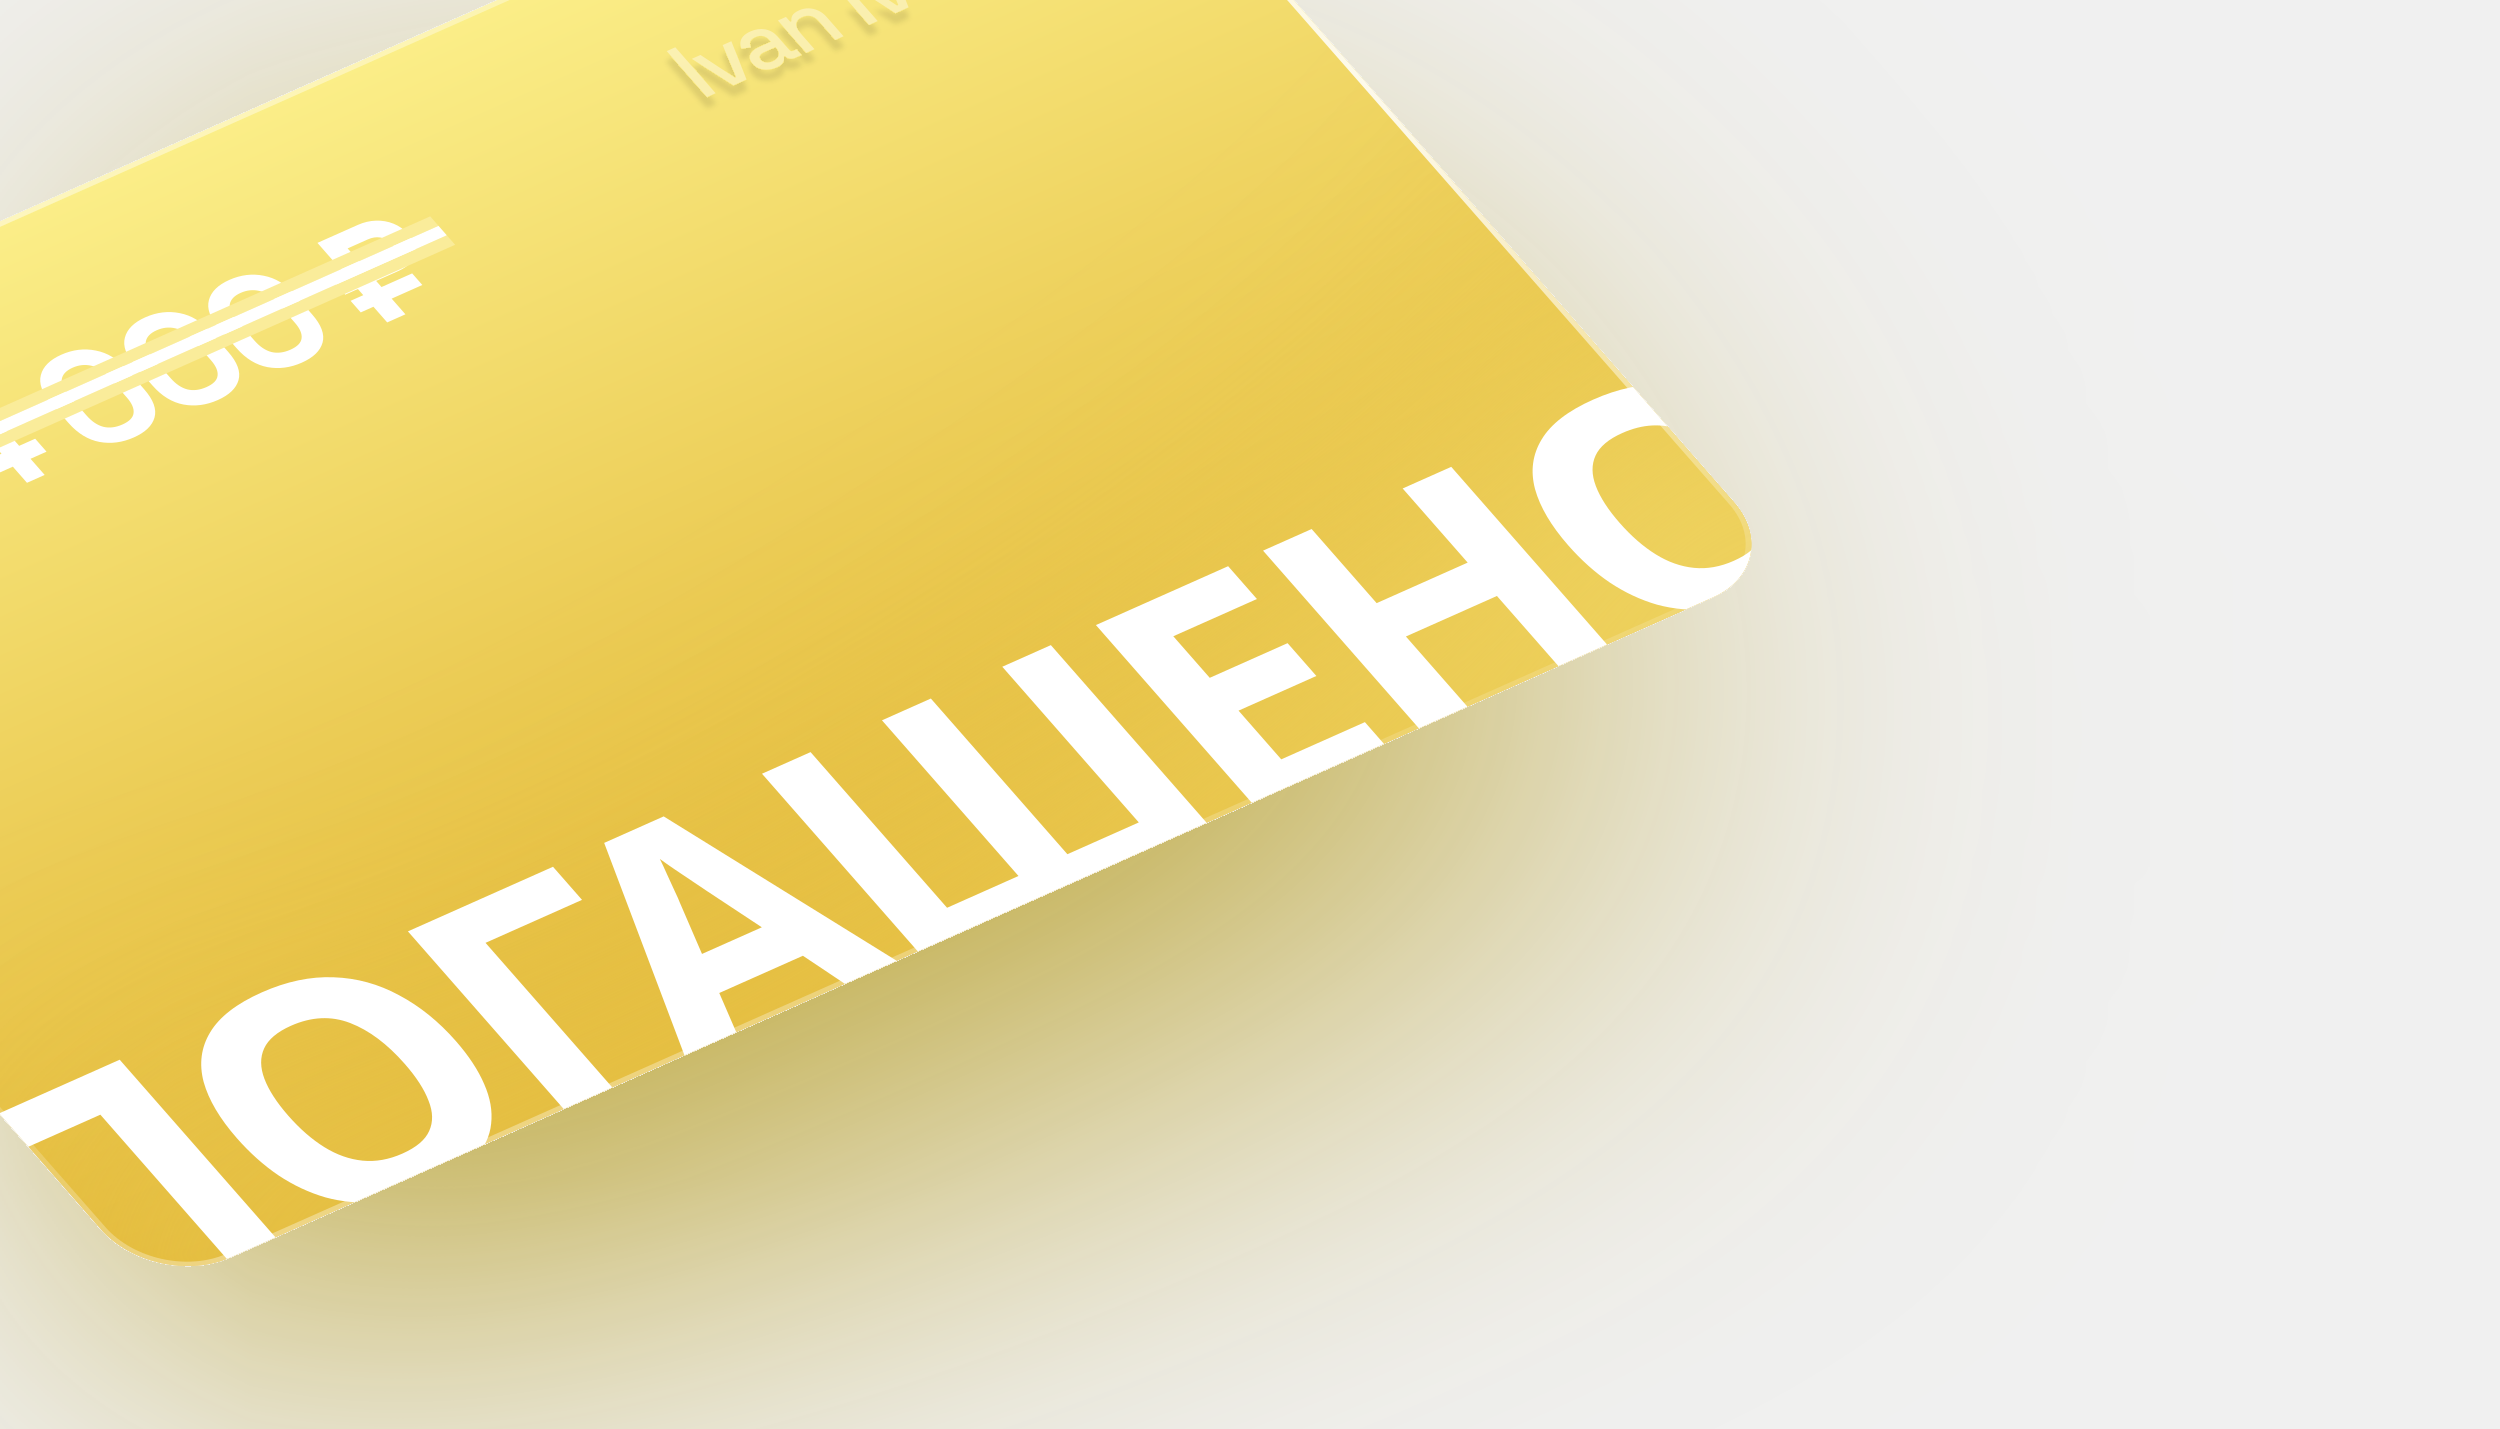
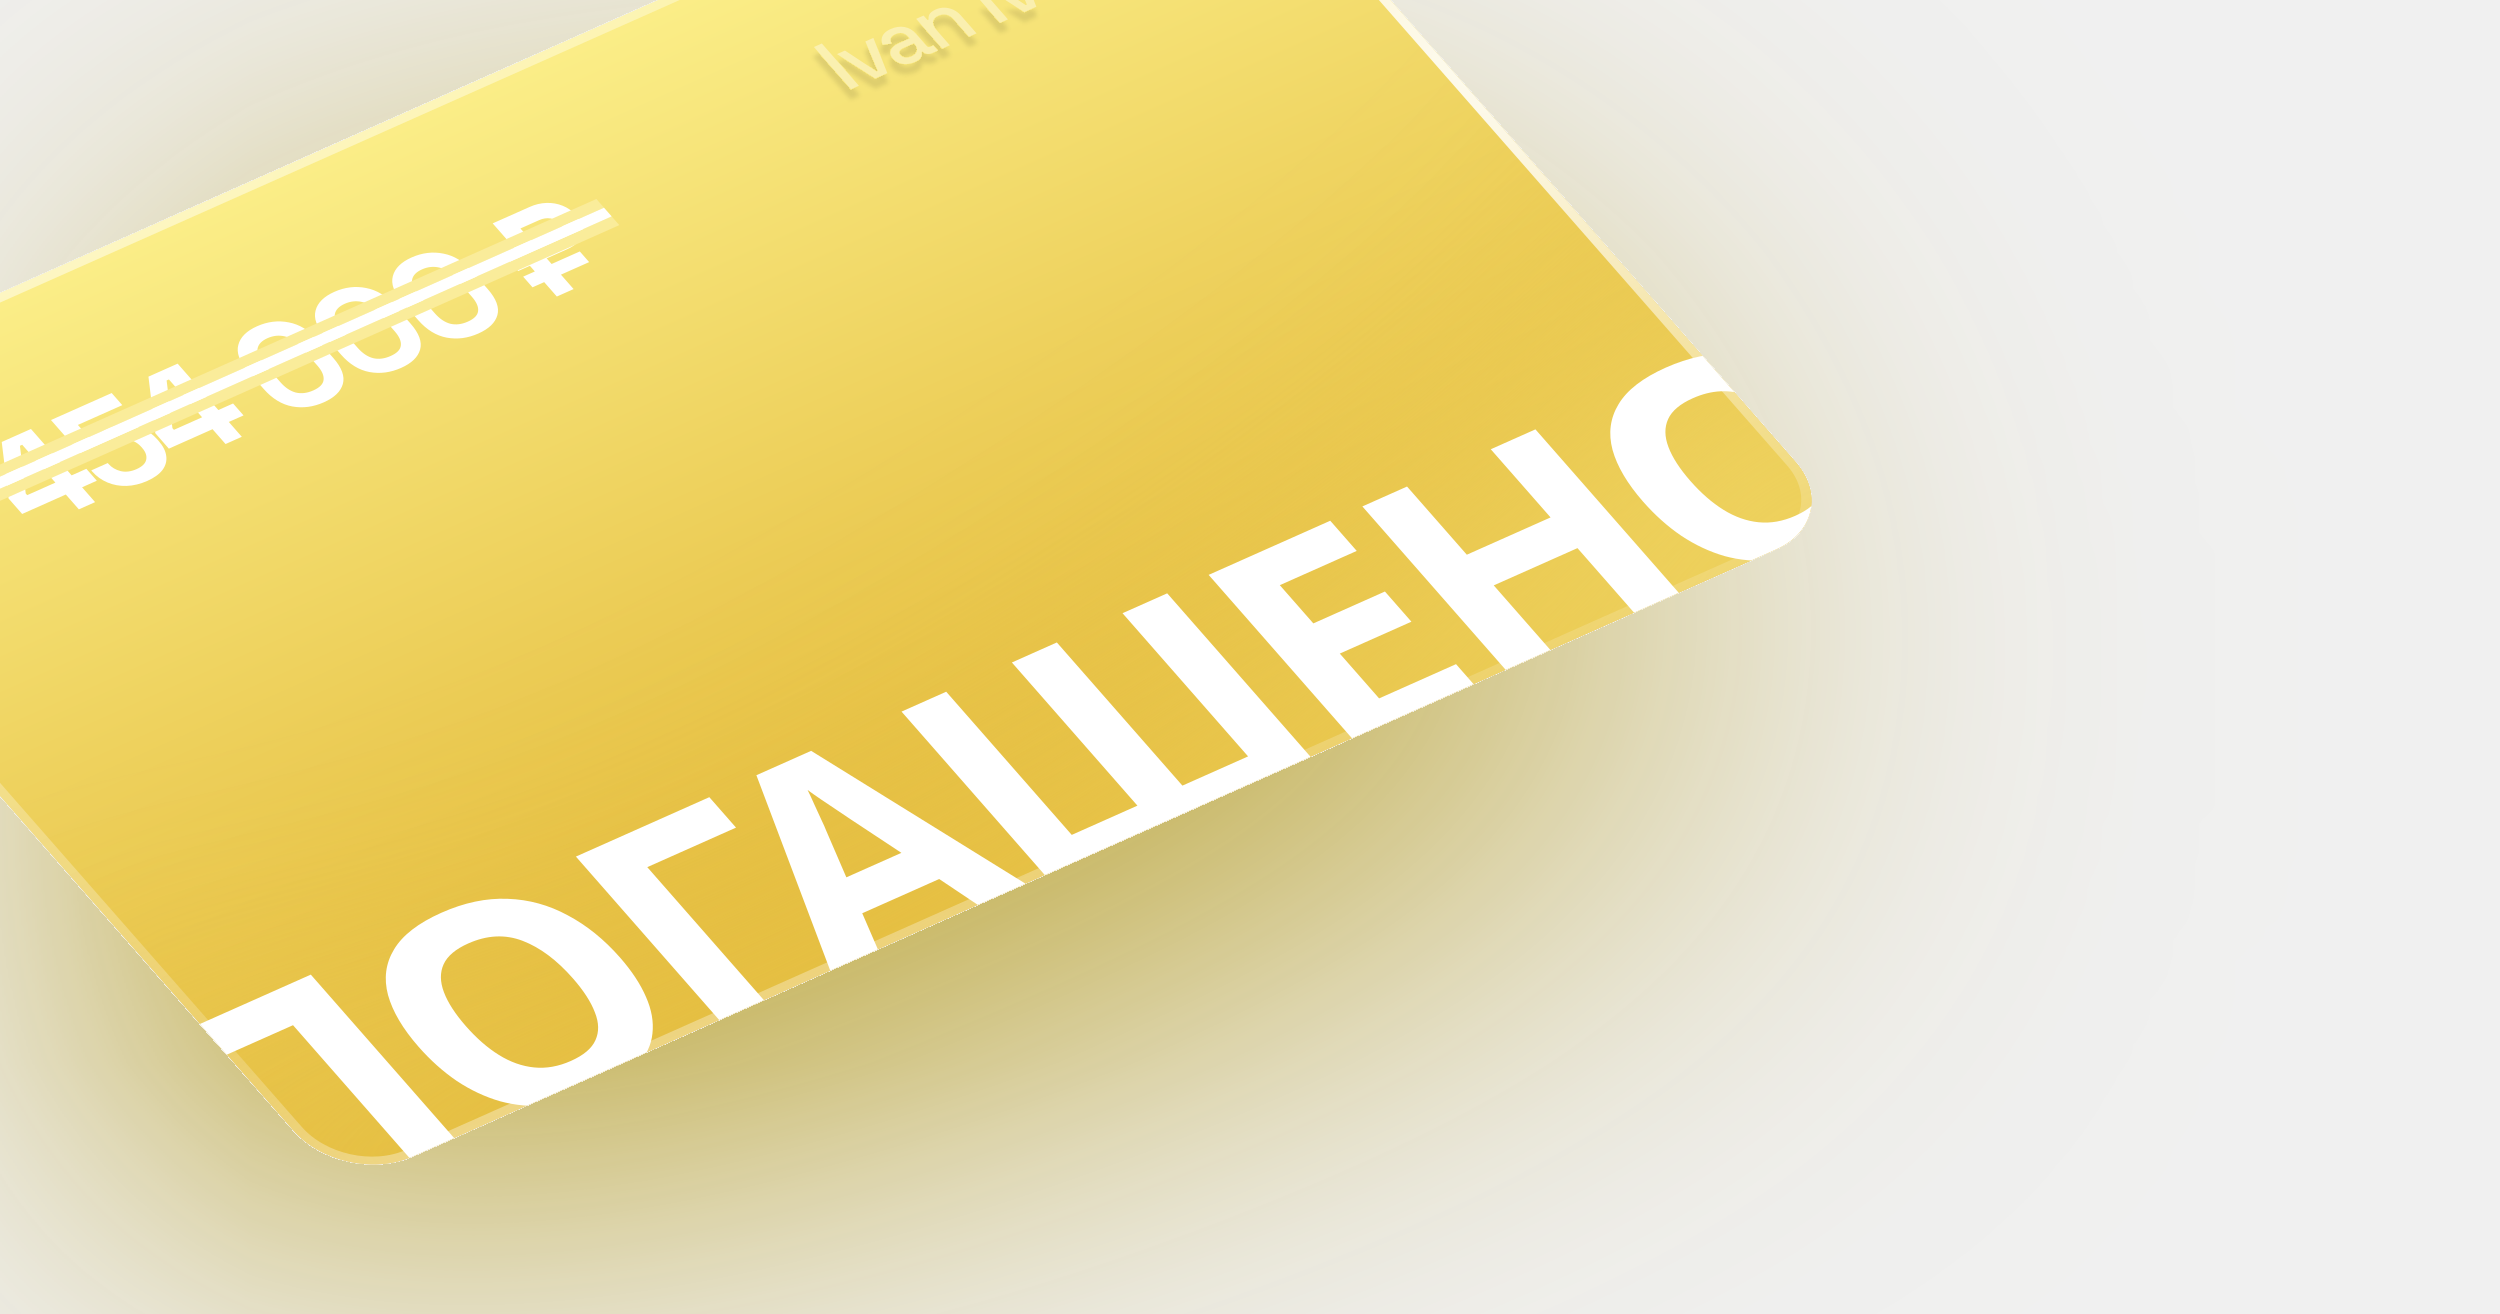
- <svg xmlns="http://www.w3.org/2000/svg" width="126" height="72" viewBox="0 0 126 72" fill="none">
-   <g filter="url(#filter0_d_1_469)">
-     <g clip-path="url(#clip0_1_469)">
-       <rect width="90.104" height="54.891" rx="4.143" transform="matrix(0.913545 -0.406737 0.659347 0.751838 -28.3848 23.7998)" fill="url(#paint0_linear_1_469)" />
-       <g filter="url(#filter1_f_1_469)">
-         <path d="M37.14 52.653C14.289 64.519 -9.447 66.222 -12.866 65.813L1.751 82.479L112.603 33.124L90.853 8.323C88.514 20.124 59.99 40.787 37.14 52.653Z" fill="url(#paint1_linear_1_469)" />
+ <svg xmlns="http://www.w3.org/2000/svg" width="137" height="72" viewBox="0 0 137 72" fill="none">
+   <g filter="url(#filter0_d_1_625)">
+     <g clip-path="url(#clip0_1_625)">
+       <rect width="90.104" height="54.891" rx="4.143" transform="matrix(0.913545 -0.406737 0.659347 0.751838 -17.3848 23.7998)" fill="url(#paint0_linear_1_625)" />
+       <g filter="url(#filter1_f_1_625)">
+         <path d="M48.14 52.653C25.289 64.519 1.553 66.222 -1.865 65.813L12.751 82.479L123.603 33.124L101.853 8.323C99.514 20.124 70.99 40.787 48.14 52.653Z" fill="url(#paint1_linear_1_625)" />
      </g>
-       <path d="M-12.512 30.621C-12.879 30.784 -13.25 30.875 -13.627 30.894C-14.004 30.913 -14.36 30.86 -14.697 30.734C-15.032 30.602 -15.32 30.398 -15.561 30.123L-15.652 30.02L-14.761 29.623L-14.691 29.704C-14.503 29.918 -14.262 30.049 -13.967 30.098C-13.676 30.144 -13.382 30.1 -13.085 29.968C-12.783 29.834 -12.603 29.671 -12.544 29.481C-12.481 29.288 -12.528 29.102 -12.686 28.922L-12.736 28.865C-12.843 28.743 -12.967 28.66 -13.108 28.617C-13.25 28.574 -13.398 28.563 -13.553 28.584C-13.712 28.602 -13.87 28.646 -14.028 28.716L-15.002 29.15L-15.705 28.348L-14.735 26.96L-14.816 26.869L-17.279 27.966L-17.852 27.313L-14.4 25.776L-13.546 26.75L-14.452 28.045L-14.372 28.136L-14.114 28.022C-13.896 27.925 -13.653 27.867 -13.386 27.849C-13.113 27.828 -12.843 27.864 -12.574 27.957C-12.309 28.046 -12.071 28.211 -11.86 28.451L-11.8 28.52C-11.572 28.78 -11.45 29.041 -11.432 29.304C-11.418 29.563 -11.503 29.808 -11.687 30.039C-11.871 30.264 -12.146 30.458 -12.512 30.621ZM-6.679 27.913L-7.393 27.099L-9.786 28.165L-10.53 27.318L-10.905 24.22L-9.304 23.507L-7.074 26.05L-6.267 25.691L-5.695 26.343L-6.502 26.703L-5.789 27.516L-6.679 27.913ZM-9.51 27.134L-7.965 26.447L-9.783 24.373L-9.908 24.429L-9.59 27.043L-9.51 27.134ZM-2.93 26.355C-3.31 26.524 -3.688 26.615 -4.063 26.628C-4.434 26.64 -4.783 26.577 -5.109 26.441C-5.434 26.305 -5.715 26.103 -5.949 25.835L-5.999 25.778L-5.095 25.375L-5.049 25.427C-4.882 25.618 -4.661 25.748 -4.388 25.817C-4.113 25.881 -3.822 25.844 -3.516 25.708C-3.21 25.572 -3.034 25.401 -2.989 25.195C-2.943 24.983 -3.015 24.768 -3.206 24.55L-3.256 24.493C-3.443 24.279 -3.676 24.147 -3.953 24.095C-4.226 24.041 -4.486 24.069 -4.731 24.179C-4.866 24.239 -4.964 24.303 -5.025 24.373C-5.087 24.443 -5.125 24.513 -5.141 24.584C-5.156 24.654 -5.162 24.721 -5.159 24.783L-6.238 25.263L-8.207 23.018L-4.88 21.538L-4.298 22.202L-6.733 23.286L-5.874 24.265L-5.749 24.21C-5.746 24.14 -5.726 24.064 -5.687 23.983C-5.648 23.902 -5.58 23.818 -5.481 23.732C-5.383 23.646 -5.248 23.564 -5.076 23.488C-4.788 23.36 -4.483 23.293 -4.159 23.287C-3.835 23.281 -3.519 23.344 -3.209 23.477C-2.897 23.604 -2.618 23.808 -2.37 24.091L-2.31 24.16C-2.062 24.442 -1.922 24.72 -1.89 24.992C-1.853 25.262 -1.921 25.515 -2.094 25.752C-2.271 25.984 -2.549 26.185 -2.93 26.355ZM1.36 24.333L0.647 23.52L-1.747 24.586L-2.49 23.738L-2.865 20.64L-1.265 19.928L0.965 22.47L1.773 22.111L2.345 22.764L1.538 23.123L2.251 23.936L1.36 24.333ZM-1.47 23.555L0.075 22.867L-1.743 20.794L-1.869 20.85L-1.551 23.463L-1.47 23.555ZM6.745 22.047C6.169 22.303 5.594 22.379 5.018 22.274C4.439 22.166 3.917 21.846 3.452 21.316L2.568 20.308C2.116 19.792 1.947 19.323 2.06 18.901C2.17 18.475 2.513 18.134 3.088 17.878C3.668 17.62 4.249 17.55 4.83 17.668C5.412 17.78 5.929 18.094 6.381 18.61L7.265 19.618C7.731 20.148 7.905 20.623 7.788 21.041C7.672 21.454 7.325 21.789 6.745 22.047ZM6.172 21.394C6.52 21.239 6.707 21.048 6.732 20.819C6.761 20.588 6.649 20.327 6.395 20.037L5.46 18.972C5.203 18.678 4.916 18.498 4.599 18.432C4.285 18.36 3.972 18.393 3.661 18.531C3.341 18.674 3.159 18.863 3.115 19.1C3.076 19.335 3.181 19.594 3.428 19.877L4.363 20.942C4.627 21.244 4.91 21.433 5.211 21.512C5.513 21.584 5.834 21.545 6.172 21.394ZM10.979 20.162C10.403 20.418 9.828 20.494 9.252 20.389C8.673 20.281 8.151 19.961 7.686 19.43L6.802 18.423C6.35 17.907 6.181 17.438 6.294 17.016C6.404 16.59 6.747 16.249 7.322 15.993C7.902 15.735 8.483 15.665 9.064 15.783C9.646 15.895 10.163 16.209 10.615 16.725L11.499 17.733C11.965 18.263 12.139 18.738 12.022 19.156C11.906 19.569 11.559 19.904 10.979 20.162ZM10.406 19.509C10.754 19.355 10.941 19.163 10.966 18.934C10.995 18.703 10.883 18.442 10.629 18.152L9.694 17.087C9.437 16.793 9.15 16.613 8.833 16.547C8.519 16.474 8.206 16.508 7.895 16.646C7.575 16.788 7.393 16.978 7.349 17.215C7.31 17.45 7.415 17.709 7.662 17.992L8.597 19.057C8.861 19.358 9.144 19.549 9.445 19.627C9.747 19.699 10.067 19.66 10.406 19.509ZM15.213 18.277C14.637 18.533 14.062 18.609 13.486 18.504C12.907 18.396 12.385 18.076 11.92 17.545L11.036 16.538C10.584 16.022 10.415 15.553 10.528 15.131C10.638 14.705 10.981 14.364 11.556 14.108C12.136 13.85 12.717 13.78 13.298 13.898C13.88 14.01 14.397 14.324 14.849 14.84L15.733 15.848C16.198 16.378 16.373 16.853 16.256 17.271C16.14 17.684 15.793 18.019 15.213 18.277ZM14.64 17.624C14.988 17.469 15.175 17.277 15.2 17.049C15.229 16.818 15.117 16.557 14.863 16.267L13.928 15.202C13.671 14.908 13.383 14.728 13.067 14.662C12.752 14.589 12.44 14.622 12.129 14.761C11.809 14.903 11.627 15.093 11.583 15.33C11.544 15.565 11.649 15.824 11.896 16.107L12.831 17.172C13.095 17.473 13.378 17.663 13.679 17.742C13.981 17.814 14.301 17.775 14.64 17.624ZM18.181 15.745L17.669 15.161L18.309 14.876L18.038 14.566L17.398 14.852L16.886 14.267L17.526 13.982L15.999 12.241L18.031 11.337C18.332 11.203 18.637 11.13 18.945 11.121C19.257 11.109 19.554 11.161 19.834 11.274C20.111 11.385 20.35 11.554 20.551 11.783L20.622 11.864C20.823 12.093 20.929 12.321 20.942 12.549C20.96 12.775 20.892 12.985 20.741 13.18C20.586 13.371 20.362 13.532 20.07 13.662L18.957 14.158L19.228 14.467L20.773 13.779L21.285 14.363L19.74 15.051L20.433 15.841L19.515 16.25L18.822 15.46L18.181 15.745ZM18.444 13.573L19.467 13.118C19.676 13.025 19.807 12.906 19.86 12.76C19.909 12.611 19.867 12.46 19.733 12.307L19.683 12.249C19.546 12.093 19.374 12 19.167 11.97C18.964 11.938 18.757 11.969 18.543 12.064L17.52 12.52L18.444 13.573Z" fill="white" />
-       <path d="M5.227 67.014L-3.128 57.487L6.032 53.409L14.387 62.935L11.939 64.025L5.059 56.18L0.795 58.078L7.675 65.924L5.227 67.014ZM22.976 52.47C23.623 53.208 24.099 53.93 24.402 54.636C24.709 55.328 24.826 55.993 24.754 56.632C24.693 57.265 24.413 57.853 23.913 58.397C23.424 58.937 22.71 59.416 21.769 59.834C20.829 60.253 19.906 60.503 19.001 60.584C18.098 60.652 17.233 60.574 16.405 60.349C15.579 60.11 14.788 59.739 14.03 59.235C13.284 58.727 12.587 58.103 11.939 57.365C11.073 56.378 10.515 55.433 10.264 54.53C10.025 53.623 10.135 52.788 10.594 52.027C11.057 51.252 11.921 50.583 13.185 50.02C14.439 49.462 15.65 49.207 16.82 49.255C17.982 49.294 19.081 49.597 20.117 50.162C21.157 50.713 22.11 51.483 22.976 52.47ZM14.529 56.231C15.114 56.898 15.72 57.426 16.346 57.815C16.973 58.204 17.616 58.431 18.274 58.496C18.933 58.562 19.602 58.443 20.283 58.14C20.986 57.827 21.435 57.448 21.63 57.002C21.836 56.552 21.826 56.043 21.599 55.476C21.383 54.904 20.983 54.285 20.398 53.618C19.516 52.612 18.599 51.926 17.646 51.559C16.692 51.192 15.697 51.239 14.659 51.701C13.968 52.009 13.519 52.389 13.313 52.839C13.107 53.289 13.111 53.8 13.327 54.372C13.543 54.944 13.944 55.563 14.529 56.231ZM27.871 43.685L29.334 45.353L24.47 47.519L31.362 55.378L28.914 56.468L20.559 46.941L27.871 43.685ZM43.298 50.063L40.466 48.17L36.251 50.047L37.397 52.691L34.754 53.867L30.45 42.482L33.449 41.146L45.941 48.887L43.298 50.063ZM35.611 44.896C35.424 44.769 35.186 44.609 34.897 44.416C34.608 44.224 34.314 44.026 34.017 43.825C33.72 43.623 33.467 43.445 33.257 43.291C33.359 43.493 33.478 43.749 33.615 44.06C33.754 44.356 33.886 44.644 34.011 44.922C34.138 45.187 34.223 45.378 34.265 45.495L35.381 48.078L38.396 46.736L35.611 44.896ZM61.318 42.041L46.759 48.523L38.404 38.996L40.852 37.906L47.732 45.752L51.331 44.149L44.451 36.304L46.915 35.206L53.796 43.052L57.395 41.45L50.515 33.604L52.963 32.514L61.318 42.041ZM70.253 38.062L63.589 41.029L55.234 31.503L61.898 28.536L63.349 30.19L59.134 32.067L60.971 34.162L64.894 32.415L66.345 34.069L62.422 35.816L64.575 38.271L68.79 36.395L70.253 38.062ZM81.497 33.056L79.049 34.146L75.445 30.037L70.857 32.079L74.461 36.189L72.013 37.279L63.658 27.752L66.106 26.662L69.383 30.398L73.971 28.355L70.694 24.619L73.142 23.529L81.497 33.056ZM90.078 22.594C90.725 23.332 91.201 24.054 91.504 24.76C91.811 25.453 91.928 26.118 91.857 26.756C91.796 27.389 91.516 27.977 91.016 28.521C90.527 29.061 89.812 29.54 88.872 29.958C87.931 30.377 87.009 30.627 86.103 30.709C85.201 30.776 84.336 30.698 83.507 30.473C82.682 30.234 81.89 29.863 81.133 29.359C80.386 28.851 79.689 28.227 79.042 27.489C78.176 26.502 77.618 25.557 77.367 24.654C77.127 23.747 77.237 22.912 77.697 22.151C78.159 21.376 79.023 20.707 80.288 20.144C81.541 19.586 82.753 19.331 83.922 19.379C85.084 19.419 86.183 19.721 87.22 20.286C88.259 20.837 89.212 21.607 90.078 22.594ZM81.631 26.355C82.216 27.022 82.822 27.55 83.449 27.939C84.075 28.328 84.718 28.555 85.377 28.62C86.035 28.686 86.705 28.567 87.386 28.264C88.088 27.951 88.537 27.572 88.733 27.126C88.939 26.676 88.928 26.167 88.702 25.6C88.486 25.028 88.085 24.409 87.5 23.742C86.619 22.736 85.701 22.05 84.748 21.683C83.795 21.316 82.799 21.363 81.762 21.825C81.07 22.133 80.621 22.512 80.415 22.963C80.209 23.413 80.214 23.924 80.43 24.496C80.646 25.068 81.046 25.688 81.631 26.355Z" fill="white" />
-       <g opacity="0.4" filter="url(#filter2_d_1_469)">
-         <path d="M35.634 4.892L33.602 2.576L34.036 2.382L36.068 4.699L35.634 4.892ZM36.964 4.3L34.866 2.965L35.304 2.77L37.041 3.916L37.105 3.887L36.422 2.272L36.86 2.077L37.624 4.006L36.964 4.3ZM39.133 3.398C38.991 3.462 38.846 3.498 38.699 3.509C38.554 3.518 38.414 3.499 38.28 3.452C38.148 3.403 38.033 3.324 37.936 3.213C37.838 3.101 37.789 2.994 37.789 2.892C37.79 2.788 37.831 2.691 37.911 2.604C37.993 2.515 38.106 2.438 38.251 2.374L38.854 2.105L38.762 1.999C38.678 1.904 38.577 1.844 38.457 1.818C38.337 1.791 38.204 1.81 38.06 1.875C37.917 1.938 37.833 2.014 37.806 2.102C37.78 2.191 37.793 2.285 37.846 2.384L37.37 2.453C37.325 2.35 37.306 2.248 37.314 2.147C37.323 2.042 37.367 1.941 37.446 1.844C37.525 1.748 37.648 1.662 37.814 1.588C38.071 1.474 38.321 1.438 38.563 1.48C38.806 1.523 39.014 1.643 39.188 1.842L39.777 2.513C39.835 2.58 39.902 2.596 39.977 2.563L40.146 2.487L40.395 2.772L40.086 2.91C39.992 2.952 39.898 2.966 39.804 2.952C39.71 2.939 39.633 2.898 39.574 2.83L39.565 2.82L39.505 2.846C39.512 2.889 39.514 2.942 39.51 3.005C39.505 3.068 39.476 3.135 39.422 3.205C39.366 3.273 39.27 3.338 39.133 3.398ZM38.947 3.09C39.113 3.016 39.213 2.918 39.247 2.795C39.279 2.671 39.236 2.54 39.116 2.403L39.087 2.37L38.508 2.628C38.398 2.677 38.327 2.736 38.294 2.805C38.26 2.873 38.276 2.944 38.342 3.019C38.408 3.094 38.495 3.138 38.603 3.151C38.712 3.164 38.826 3.144 38.947 3.09ZM40.637 2.664L39.206 1.033L39.612 0.852L39.827 1.097L39.892 1.068C39.871 0.985 39.884 0.894 39.93 0.793C39.976 0.693 40.095 0.601 40.285 0.516C40.435 0.449 40.592 0.417 40.756 0.421C40.922 0.424 41.083 0.461 41.239 0.533C41.393 0.602 41.532 0.707 41.656 0.849L42.515 1.828L42.101 2.013L41.265 1.06C41.141 0.918 41.007 0.834 40.864 0.806C40.718 0.776 40.57 0.794 40.42 0.861C40.248 0.937 40.151 1.045 40.127 1.184C40.107 1.322 40.174 1.479 40.329 1.656L41.051 2.48L40.637 2.664ZM43.802 1.255L41.771 -1.061L42.205 -1.255L44.236 1.062L43.802 1.255ZM45.133 0.663L43.035 -0.672L43.473 -0.867L45.21 0.279L45.274 0.25L44.591 -1.364L45.029 -1.56L45.792 0.369L45.133 0.663ZM47.302 -0.239C47.16 -0.175 47.015 -0.138 46.867 -0.128C46.723 -0.119 46.583 -0.138 46.448 -0.185C46.316 -0.234 46.202 -0.313 46.105 -0.424C46.006 -0.536 45.957 -0.643 45.958 -0.745C45.959 -0.849 45.999 -0.946 46.079 -1.033C46.162 -1.122 46.275 -1.199 46.42 -1.263L47.023 -1.532L46.93 -1.638C46.847 -1.732 46.745 -1.793 46.625 -1.819C46.505 -1.846 46.373 -1.827 46.228 -1.762C46.086 -1.699 46.002 -1.623 45.975 -1.534C45.948 -1.446 45.962 -1.352 46.015 -1.253L45.539 -1.184C45.494 -1.286 45.475 -1.389 45.483 -1.49C45.491 -1.595 45.535 -1.696 45.614 -1.793C45.694 -1.889 45.816 -1.975 45.983 -2.049C46.24 -2.163 46.49 -2.199 46.732 -2.157C46.974 -2.114 47.182 -1.994 47.357 -1.795L47.946 -1.123C48.004 -1.057 48.07 -1.041 48.145 -1.074L48.314 -1.15L48.564 -0.865L48.254 -0.727C48.16 -0.685 48.067 -0.671 47.973 -0.685C47.879 -0.698 47.802 -0.739 47.742 -0.807L47.733 -0.817L47.673 -0.79C47.681 -0.748 47.682 -0.695 47.678 -0.632C47.674 -0.568 47.645 -0.502 47.591 -0.432C47.535 -0.364 47.438 -0.299 47.302 -0.239ZM47.115 -0.547C47.282 -0.621 47.382 -0.719 47.416 -0.842C47.448 -0.966 47.404 -1.097 47.284 -1.234L47.255 -1.267L46.676 -1.009C46.566 -0.96 46.495 -0.901 46.463 -0.831C46.429 -0.764 46.445 -0.693 46.511 -0.618C46.576 -0.543 46.663 -0.499 46.772 -0.486C46.88 -0.473 46.995 -0.493 47.115 -0.547ZM48.806 -0.973L47.375 -2.604L47.781 -2.785L47.996 -2.54L48.06 -2.569C48.04 -2.652 48.053 -2.743 48.099 -2.844C48.145 -2.944 48.263 -3.036 48.453 -3.121C48.604 -3.188 48.761 -3.219 48.924 -3.216C49.09 -3.213 49.252 -3.176 49.408 -3.104C49.562 -3.035 49.701 -2.929 49.825 -2.788L50.684 -1.809L50.269 -1.624L49.434 -2.577C49.31 -2.719 49.176 -2.803 49.032 -2.831C48.886 -2.861 48.738 -2.843 48.588 -2.776C48.417 -2.7 48.319 -2.592 48.296 -2.453C48.275 -2.315 48.343 -2.158 48.497 -1.981L49.22 -1.157L48.806 -0.973ZM52.088 -2.37C51.89 -2.281 51.684 -2.236 51.471 -2.233C51.258 -2.233 51.052 -2.276 50.853 -2.363C50.654 -2.449 50.48 -2.578 50.329 -2.75L50.285 -2.8C50.134 -2.972 50.049 -3.14 50.029 -3.303C50.007 -3.468 50.043 -3.618 50.136 -3.755C50.231 -3.893 50.378 -4.005 50.576 -4.094C50.775 -4.182 50.982 -4.227 51.197 -4.228C51.413 -4.228 51.62 -4.186 51.818 -4.099C52.015 -4.015 52.189 -3.887 52.34 -3.715L52.383 -3.665C52.534 -3.493 52.621 -3.325 52.643 -3.159C52.664 -2.994 52.628 -2.843 52.532 -2.705C52.435 -2.57 52.287 -2.458 52.088 -2.37ZM51.821 -2.674C52.004 -2.755 52.109 -2.868 52.139 -3.013C52.169 -3.162 52.11 -3.321 51.961 -3.491L51.934 -3.521C51.785 -3.69 51.613 -3.798 51.417 -3.842C51.22 -3.889 51.028 -3.872 50.843 -3.789C50.664 -3.709 50.559 -3.595 50.529 -3.447C50.499 -3.302 50.559 -3.144 50.708 -2.975L50.734 -2.945C50.883 -2.775 51.056 -2.666 51.254 -2.619C51.453 -2.576 51.642 -2.594 51.821 -2.674ZM53.82 -3.205L51.721 -4.539L52.16 -4.734L53.897 -3.589L53.961 -3.618L53.278 -5.232L53.716 -5.427L54.479 -3.499L53.82 -3.205Z" fill="white" />
+       <path d="M-1.512 30.621C-1.879 30.784 -2.25 30.875 -2.627 30.894C-3.004 30.913 -3.36 30.86 -3.697 30.734C-4.032 30.602 -4.32 30.398 -4.561 30.123L-4.652 30.02L-3.761 29.623L-3.691 29.704C-3.503 29.918 -3.262 30.049 -2.967 30.098C-2.676 30.144 -2.382 30.1 -2.085 29.968C-1.783 29.834 -1.603 29.671 -1.544 29.481C-1.481 29.288 -1.528 29.102 -1.686 28.923L-1.736 28.865C-1.843 28.743 -1.967 28.66 -2.108 28.617C-2.25 28.574 -2.398 28.563 -2.553 28.584C-2.712 28.602 -2.87 28.646 -3.028 28.716L-4.002 29.15L-4.705 28.348L-3.735 26.96L-3.816 26.869L-6.279 27.966L-6.852 27.313L-3.4 25.776L-2.546 26.75L-3.452 28.045L-3.372 28.136L-3.114 28.022C-2.896 27.925 -2.653 27.867 -2.386 27.849C-2.113 27.828 -1.843 27.864 -1.574 27.957C-1.309 28.046 -1.071 28.211 -0.86 28.451L-0.8 28.52C-0.572 28.78 -0.45 29.041 -0.432 29.304C-0.418 29.563 -0.503 29.808 -0.687 30.039C-0.871 30.264 -1.146 30.458 -1.512 30.621ZM4.321 27.913L3.607 27.099L1.214 28.165L0.47 27.318L0.095 24.22L1.696 23.507L3.926 26.05L4.733 25.691L5.305 26.343L4.498 26.703L5.211 27.516L4.321 27.913ZM1.49 27.134L3.035 26.447L1.217 24.373L1.092 24.429L1.41 27.043L1.49 27.134ZM8.07 26.355C7.69 26.524 7.312 26.615 6.937 26.628C6.566 26.64 6.217 26.577 5.891 26.441C5.566 26.305 5.285 26.103 5.051 25.836L5.001 25.778L5.905 25.375L5.951 25.427C6.118 25.618 6.339 25.748 6.612 25.817C6.887 25.881 7.178 25.844 7.484 25.708C7.79 25.572 7.966 25.401 8.011 25.195C8.057 24.983 7.985 24.768 7.794 24.55L7.744 24.493C7.557 24.279 7.324 24.147 7.047 24.095C6.774 24.041 6.514 24.069 6.269 24.179C6.134 24.239 6.036 24.303 5.975 24.373C5.913 24.443 5.875 24.513 5.859 24.584C5.844 24.654 5.838 24.721 5.841 24.783L4.762 25.263L2.793 23.018L6.12 21.538L6.702 22.202L4.267 23.286L5.126 24.265L5.251 24.21C5.254 24.14 5.274 24.064 5.313 23.983C5.352 23.902 5.42 23.818 5.519 23.732C5.617 23.646 5.752 23.564 5.924 23.488C6.212 23.36 6.517 23.293 6.841 23.287C7.165 23.281 7.481 23.344 7.791 23.477C8.103 23.604 8.382 23.808 8.63 24.091L8.69 24.16C8.938 24.442 9.078 24.72 9.11 24.992C9.147 25.262 9.079 25.515 8.906 25.752C8.729 25.984 8.451 26.185 8.07 26.355ZM12.36 24.333L11.647 23.52L9.253 24.586L8.51 23.738L8.135 20.64L9.735 19.928L11.965 22.47L12.773 22.111L13.345 22.764L12.538 23.123L13.251 23.936L12.36 24.333ZM9.53 23.555L11.075 22.867L9.257 20.794L9.131 20.85L9.449 23.463L9.53 23.555ZM17.745 22.047C17.169 22.303 16.594 22.379 16.018 22.274C15.44 22.166 14.917 21.846 14.452 21.316L13.568 20.308C13.116 19.792 12.947 19.323 13.06 18.901C13.17 18.475 13.513 18.134 14.088 17.878C14.668 17.62 15.249 17.55 15.83 17.668C16.412 17.78 16.929 18.094 17.381 18.61L18.265 19.618C18.731 20.148 18.905 20.623 18.788 21.041C18.672 21.454 18.325 21.789 17.745 22.047ZM17.172 21.394C17.52 21.239 17.707 21.048 17.732 20.819C17.761 20.588 17.649 20.327 17.395 20.037L16.46 18.972C16.203 18.678 15.916 18.498 15.6 18.432C15.285 18.36 14.972 18.393 14.661 18.531C14.341 18.674 14.159 18.863 14.115 19.1C14.076 19.335 14.181 19.594 14.428 19.877L15.363 20.942C15.627 21.244 15.91 21.433 16.211 21.512C16.513 21.584 16.834 21.545 17.172 21.394ZM21.979 20.162C21.403 20.418 20.828 20.494 20.252 20.389C19.673 20.281 19.151 19.961 18.686 19.43L17.802 18.423C17.35 17.907 17.181 17.438 17.294 17.016C17.404 16.59 17.747 16.249 18.322 15.993C18.902 15.735 19.483 15.665 20.064 15.783C20.646 15.895 21.163 16.209 21.615 16.725L22.499 17.733C22.965 18.263 23.139 18.738 23.022 19.156C22.906 19.569 22.559 19.904 21.979 20.162ZM21.406 19.509C21.754 19.355 21.941 19.163 21.966 18.934C21.995 18.703 21.883 18.442 21.628 18.152L20.694 17.087C20.436 16.793 20.15 16.613 19.833 16.547C19.519 16.474 19.206 16.508 18.895 16.646C18.575 16.788 18.393 16.978 18.349 17.215C18.31 17.45 18.415 17.709 18.662 17.992L19.597 19.057C19.861 19.358 20.144 19.549 20.445 19.627C20.747 19.699 21.067 19.66 21.406 19.509ZM26.213 18.277C25.637 18.533 25.062 18.609 24.486 18.504C23.907 18.396 23.385 18.076 22.92 17.546L22.036 16.538C21.584 16.022 21.415 15.553 21.528 15.131C21.638 14.705 21.981 14.364 22.556 14.108C23.136 13.85 23.717 13.78 24.298 13.898C24.88 14.01 25.397 14.324 25.849 14.84L26.733 15.848C27.198 16.378 27.373 16.853 27.256 17.271C27.14 17.684 26.793 18.019 26.213 18.277ZM25.64 17.624C25.988 17.469 26.174 17.277 26.2 17.049C26.229 16.818 26.117 16.557 25.863 16.267L24.928 15.202C24.671 14.908 24.384 14.728 24.067 14.662C23.753 14.589 23.44 14.622 23.129 14.761C22.809 14.903 22.627 15.093 22.583 15.33C22.544 15.565 22.649 15.824 22.896 16.107L23.831 17.172C24.095 17.473 24.378 17.663 24.679 17.742C24.981 17.814 25.301 17.775 25.64 17.624ZM29.181 15.745L28.669 15.161L29.309 14.876L29.038 14.566L28.398 14.852L27.886 14.267L28.526 13.982L26.999 12.241L29.031 11.337C29.332 11.203 29.637 11.13 29.945 11.121C30.257 11.109 30.554 11.161 30.834 11.274C31.111 11.385 31.35 11.554 31.551 11.783L31.622 11.864C31.823 12.093 31.929 12.321 31.942 12.549C31.96 12.775 31.892 12.985 31.741 13.18C31.586 13.371 31.362 13.532 31.07 13.662L29.957 14.158L30.228 14.467L31.773 13.779L32.285 14.363L30.74 15.051L31.433 15.841L30.515 16.25L29.822 15.46L29.181 15.745ZM29.444 13.573L30.467 13.118C30.676 13.025 30.807 12.906 30.86 12.76C30.909 12.611 30.867 12.46 30.733 12.307L30.683 12.25C30.546 12.093 30.374 12 30.167 11.97C29.964 11.938 29.757 11.969 29.543 12.064L28.52 12.52L29.444 13.573Z" fill="white" />
+       <path d="M16.227 67.014L7.872 57.487L17.032 53.409L25.387 62.935L22.939 64.025L16.058 56.18L11.794 58.078L18.675 65.924L16.227 67.014ZM33.975 52.47C34.623 53.208 35.098 53.93 35.402 54.636C35.708 55.328 35.826 55.993 35.754 56.632C35.693 57.265 35.413 57.853 34.913 58.397C34.424 58.937 33.709 59.416 32.769 59.834C31.829 60.253 30.906 60.503 30 60.584C29.098 60.652 28.233 60.574 27.404 60.349C26.579 60.11 25.788 59.739 25.03 59.235C24.284 58.727 23.587 58.103 22.939 57.365C22.073 56.378 21.515 55.433 21.264 54.53C21.024 53.623 21.134 52.788 21.594 52.027C22.057 51.252 22.92 50.583 24.185 50.02C25.439 49.462 26.65 49.207 27.82 49.255C28.981 49.294 30.081 49.597 31.117 50.162C32.157 50.713 33.109 51.483 33.975 52.47ZM25.529 56.231C26.114 56.898 26.719 57.426 27.346 57.815C27.973 58.204 28.615 58.431 29.274 58.496C29.932 58.562 30.602 58.443 31.283 58.14C31.986 57.827 32.434 57.448 32.63 57.002C32.836 56.552 32.826 56.043 32.599 55.476C32.383 54.904 31.983 54.285 31.398 53.618C30.516 52.612 29.599 51.926 28.645 51.559C27.692 51.192 26.697 51.239 25.659 51.701C24.967 52.009 24.518 52.389 24.312 52.839C24.106 53.289 24.111 53.8 24.327 54.372C24.543 54.944 24.943 55.563 25.529 56.231ZM38.871 43.685L40.334 45.353L35.47 47.519L42.362 55.378L39.914 56.468L31.559 46.941L38.871 43.685ZM54.298 50.063L51.466 48.17L47.251 50.047L48.397 52.691L45.754 53.867L41.45 42.482L44.449 41.146L56.941 48.887L54.298 50.063ZM46.611 44.896C46.424 44.769 46.186 44.609 45.897 44.416C45.607 44.224 45.314 44.026 45.017 43.825C44.72 43.623 44.466 43.445 44.256 43.291C44.358 43.493 44.478 43.749 44.614 44.06C44.754 44.356 44.886 44.644 45.01 44.922C45.138 45.187 45.222 45.378 45.265 45.495L46.38 48.078L49.396 46.736L46.611 44.896ZM72.317 42.041L57.758 48.523L49.404 38.996L51.852 37.906L58.732 45.752L62.331 44.149L55.451 36.304L57.915 35.206L64.796 43.052L68.395 41.45L61.514 33.604L63.962 32.514L72.317 42.041ZM81.252 38.062L74.589 41.029L66.234 31.503L72.898 28.536L74.349 30.19L70.133 32.067L71.971 34.162L75.894 32.415L77.345 34.069L73.421 35.816L75.575 38.272L79.79 36.395L81.252 38.062ZM92.497 33.056L90.049 34.146L86.445 30.037L81.857 32.079L85.461 36.189L83.013 37.279L74.658 27.752L77.106 26.662L80.382 30.398L84.971 28.355L81.694 24.619L84.142 23.529L92.497 33.056ZM101.078 22.594C101.725 23.332 102.201 24.054 102.504 24.76C102.811 25.453 102.928 26.118 102.856 26.756C102.796 27.389 102.515 27.977 102.015 28.521C101.527 29.061 100.812 29.54 99.872 29.958C98.931 30.377 98.008 30.627 97.103 30.709C96.201 30.776 95.335 30.698 94.507 30.473C93.681 30.234 92.89 29.863 92.133 29.359C91.386 28.851 90.689 28.227 90.041 27.489C89.176 26.502 88.617 25.557 88.367 24.654C88.127 23.747 88.237 22.912 88.697 22.151C89.159 21.376 90.023 20.707 91.287 20.144C92.541 19.586 93.753 19.331 94.922 19.379C96.084 19.419 97.183 19.721 98.22 20.286C99.259 20.837 100.212 21.607 101.078 22.594ZM92.631 26.355C93.216 27.022 93.822 27.55 94.448 27.939C95.075 28.328 95.718 28.555 96.376 28.62C97.035 28.686 97.705 28.567 98.385 28.264C99.088 27.951 99.537 27.572 99.732 27.126C99.938 26.676 99.928 26.167 99.701 25.6C99.486 25.028 99.085 24.409 98.5 23.742C97.618 22.736 96.701 22.05 95.748 21.683C94.795 21.316 93.799 21.363 92.762 21.825C92.07 22.133 91.621 22.512 91.415 22.963C91.209 23.413 91.214 23.924 91.43 24.496C91.645 25.068 92.046 25.688 92.631 26.355Z" fill="white" />
+       <g opacity="0.4" filter="url(#filter2_d_1_625)">
+         <path d="M46.634 4.892L44.602 2.576L45.036 2.382L47.068 4.699L46.634 4.892ZM47.964 4.3L45.866 2.965L46.304 2.77L48.041 3.916L48.105 3.887L47.422 2.272L47.86 2.077L48.624 4.006L47.964 4.3ZM50.133 3.398C49.991 3.462 49.846 3.498 49.699 3.509C49.554 3.518 49.414 3.499 49.28 3.452C49.148 3.403 49.033 3.324 48.936 3.213C48.838 3.101 48.789 2.994 48.789 2.892C48.79 2.788 48.831 2.691 48.911 2.604C48.993 2.515 49.106 2.438 49.251 2.374L49.854 2.105L49.762 1.999C49.678 1.904 49.577 1.844 49.457 1.817C49.337 1.791 49.204 1.81 49.06 1.875C48.917 1.938 48.833 2.014 48.806 2.102C48.78 2.191 48.793 2.285 48.846 2.384L48.37 2.453C48.325 2.35 48.306 2.248 48.314 2.147C48.323 2.042 48.367 1.941 48.446 1.844C48.525 1.748 48.648 1.662 48.814 1.588C49.071 1.474 49.321 1.438 49.563 1.48C49.806 1.523 50.014 1.643 50.188 1.842L50.777 2.513C50.835 2.58 50.902 2.596 50.977 2.563L51.146 2.487L51.395 2.772L51.086 2.91C50.992 2.952 50.898 2.966 50.804 2.952C50.71 2.939 50.633 2.898 50.574 2.83L50.565 2.82L50.505 2.846C50.512 2.889 50.514 2.942 50.51 3.005C50.505 3.068 50.476 3.135 50.422 3.205C50.366 3.273 50.27 3.338 50.133 3.398ZM49.947 3.09C50.113 3.016 50.213 2.918 50.247 2.795C50.279 2.671 50.236 2.54 50.116 2.403L50.087 2.37L49.508 2.628C49.398 2.677 49.327 2.736 49.294 2.805C49.26 2.873 49.276 2.944 49.342 3.019C49.408 3.094 49.495 3.138 49.603 3.151C49.712 3.164 49.826 3.144 49.947 3.09ZM51.637 2.664L50.206 1.033L50.612 0.852L50.827 1.097L50.892 1.068C50.871 0.985 50.884 0.894 50.93 0.793C50.976 0.693 51.095 0.601 51.285 0.516C51.435 0.449 51.592 0.417 51.756 0.421C51.922 0.424 52.083 0.461 52.239 0.533C52.393 0.602 52.532 0.707 52.656 0.849L53.515 1.828L53.101 2.013L52.265 1.06C52.141 0.918 52.007 0.834 51.864 0.806C51.718 0.776 51.57 0.794 51.42 0.861C51.248 0.937 51.151 1.045 51.127 1.184C51.107 1.322 51.174 1.479 51.329 1.656L52.051 2.48L51.637 2.664ZM54.802 1.255L52.771 -1.061L53.205 -1.255L55.236 1.062L54.802 1.255ZM56.133 0.663L54.035 -0.672L54.473 -0.867L56.21 0.279L56.274 0.25L55.591 -1.364L56.029 -1.56L56.792 0.369L56.133 0.663ZM58.302 -0.239C58.16 -0.175 58.015 -0.138 57.867 -0.128C57.723 -0.119 57.583 -0.138 57.448 -0.185C57.316 -0.234 57.202 -0.313 57.105 -0.424C57.006 -0.536 56.957 -0.643 56.958 -0.745C56.959 -0.849 56.999 -0.946 57.079 -1.033C57.162 -1.122 57.275 -1.199 57.42 -1.263L58.023 -1.532L57.93 -1.638C57.847 -1.732 57.745 -1.793 57.625 -1.819C57.505 -1.846 57.373 -1.827 57.228 -1.762C57.086 -1.699 57.002 -1.623 56.975 -1.534C56.948 -1.446 56.962 -1.352 57.015 -1.253L56.539 -1.184C56.494 -1.286 56.475 -1.389 56.483 -1.49C56.491 -1.595 56.535 -1.696 56.614 -1.793C56.694 -1.889 56.816 -1.975 56.983 -2.049C57.24 -2.163 57.49 -2.199 57.732 -2.157C57.974 -2.114 58.182 -1.994 58.357 -1.795L58.946 -1.123C59.004 -1.057 59.07 -1.041 59.145 -1.074L59.314 -1.15L59.564 -0.865L59.254 -0.727C59.16 -0.685 59.067 -0.671 58.973 -0.685C58.879 -0.698 58.802 -0.739 58.742 -0.807L58.733 -0.817L58.673 -0.79C58.681 -0.748 58.682 -0.695 58.678 -0.632C58.674 -0.568 58.645 -0.502 58.591 -0.432C58.535 -0.364 58.438 -0.299 58.302 -0.239ZM58.115 -0.547C58.282 -0.621 58.382 -0.719 58.416 -0.842C58.448 -0.966 58.404 -1.097 58.284 -1.234L58.255 -1.267L57.676 -1.009C57.566 -0.96 57.495 -0.901 57.463 -0.831C57.429 -0.764 57.445 -0.693 57.511 -0.618C57.576 -0.543 57.663 -0.499 57.772 -0.486C57.88 -0.473 57.995 -0.493 58.115 -0.547ZM59.806 -0.973L58.375 -2.604L58.781 -2.785L58.996 -2.54L59.06 -2.569C59.04 -2.652 59.053 -2.743 59.099 -2.844C59.145 -2.944 59.263 -3.036 59.453 -3.121C59.604 -3.188 59.761 -3.219 59.924 -3.216C60.09 -3.213 60.252 -3.176 60.408 -3.104C60.562 -3.035 60.701 -2.929 60.825 -2.788L61.684 -1.809L61.269 -1.624L60.434 -2.577C60.31 -2.719 60.176 -2.803 60.032 -2.831C59.886 -2.861 59.738 -2.843 59.588 -2.776C59.417 -2.7 59.319 -2.592 59.296 -2.453C59.275 -2.315 59.343 -2.158 59.497 -1.981L60.22 -1.157L59.806 -0.973ZM63.088 -2.37C62.89 -2.281 62.684 -2.236 62.471 -2.233C62.258 -2.233 62.052 -2.276 61.853 -2.363C61.654 -2.449 61.48 -2.578 61.329 -2.75L61.285 -2.8C61.134 -2.972 61.049 -3.14 61.029 -3.303C61.007 -3.468 61.043 -3.619 61.136 -3.755C61.231 -3.893 61.378 -4.006 61.576 -4.094C61.775 -4.182 61.982 -4.227 62.197 -4.228C62.413 -4.228 62.62 -4.186 62.818 -4.099C63.015 -4.015 63.189 -3.887 63.34 -3.715L63.383 -3.665C63.534 -3.493 63.621 -3.325 63.643 -3.159C63.664 -2.994 63.628 -2.843 63.532 -2.705C63.435 -2.57 63.287 -2.458 63.088 -2.37ZM62.821 -2.674C63.004 -2.755 63.109 -2.868 63.139 -3.013C63.169 -3.162 63.11 -3.321 62.961 -3.491L62.934 -3.521C62.785 -3.69 62.613 -3.798 62.417 -3.842C62.22 -3.889 62.028 -3.872 61.843 -3.789C61.664 -3.709 61.559 -3.595 61.529 -3.447C61.499 -3.302 61.559 -3.144 61.708 -2.975L61.734 -2.945C61.883 -2.775 62.056 -2.666 62.254 -2.619C62.453 -2.576 62.642 -2.594 62.821 -2.674ZM64.82 -3.205L62.721 -4.539L63.16 -4.734L64.897 -3.589L64.961 -3.618L64.278 -5.232L64.716 -5.427L65.479 -3.499L64.82 -3.205Z" fill="white" />
      </g>
-       <line y1="-0.317" x2="44.434" y2="-0.317" transform="matrix(0.913545 -0.406737 0.659347 0.751838 -17.6555 30.4086)" stroke="#FAEC9A" stroke-width="0.635" />
-       <line y1="-0.317" x2="44.434" y2="-0.317" transform="matrix(0.913545 -0.406737 0.659347 0.751838 -18.4927 29.4541)" stroke="#FAEC9A" stroke-width="0.635" />
-       <line y1="-0.317" x2="44.434" y2="-0.317" transform="matrix(0.913545 -0.406737 0.659347 0.751838 -18.0742 29.9314)" stroke="white" stroke-width="0.635" />
+       <line y1="-0.317" x2="44.434" y2="-0.317" transform="matrix(0.913545 -0.406737 0.659347 0.751838 -6.65576 30.4086)" stroke="#FAEC9A" stroke-width="0.635" />
+       <line y1="-0.317" x2="44.434" y2="-0.317" transform="matrix(0.913545 -0.406737 0.659347 0.751838 -7.49268 29.4542)" stroke="#FAEC9A" stroke-width="0.635" />
+       <line y1="-0.317" x2="44.434" y2="-0.317" transform="matrix(0.913545 -0.406737 0.659347 0.751838 -7.07422 29.9314)" stroke="white" stroke-width="0.635" />
    </g>
-     <rect x="0.204" y="0.045" width="89.845" height="54.632" rx="4.013" transform="matrix(0.913545 -0.406737 0.659347 0.751838 -28.3966 23.8937)" stroke="url(#paint2_radial_1_469)" stroke-width="0.259" />
-     <rect x="0.204" y="0.045" width="89.845" height="54.632" rx="4.013" transform="matrix(0.913545 -0.406737 0.659347 0.751838 -28.3966 23.8937)" stroke="url(#paint3_radial_1_469)" stroke-width="0.259" />
-     <rect x="0.204" y="0.045" width="89.845" height="54.632" rx="4.013" transform="matrix(0.913545 -0.406737 0.659347 0.751838 -28.3966 23.8937)" stroke="url(#paint4_radial_1_469)" stroke-width="0.259" />
+     <rect x="0.393" y="0.086" width="89.604" height="54.391" rx="3.893" transform="matrix(0.913545 -0.406737 0.659347 0.751838 -17.4077 23.9812)" stroke="url(#paint2_radial_1_625)" stroke-width="0.5" />
+     <rect x="0.393" y="0.086" width="89.604" height="54.391" rx="3.893" transform="matrix(0.913545 -0.406737 0.659347 0.751838 -17.4077 23.9812)" stroke="url(#paint3_radial_1_625)" stroke-width="0.5" />
+     <rect x="0.393" y="0.086" width="89.604" height="54.391" rx="3.893" transform="matrix(0.913545 -0.406737 0.659347 0.751838 -17.4077 23.9812)" stroke="url(#paint4_radial_1_625)" stroke-width="0.5" />
  </g>
  <defs>
-     <filter id="filter0_d_1_469" x="-72.774" y="-41.876" width="198.506" height="157.918" filterUnits="userSpaceOnUse" color-interpolation-filters="sRGB">
+     <filter id="filter0_d_1_625" x="-61.774" y="-41.876" width="198.506" height="157.918" filterUnits="userSpaceOnUse" color-interpolation-filters="sRGB">
      <feFlood flood-opacity="0" result="BackgroundImageFix" />
      <feColorMatrix in="SourceAlpha" type="matrix" values="0 0 0 0 0 0 0 0 0 0 0 0 0 0 0 0 0 0 127 0" result="hardAlpha" />
      <feOffset dx="-4.389" dy="10.973" />
      <feGaussianBlur stdDeviation="20" />
      <feComposite in2="hardAlpha" operator="out" />
      <feColorMatrix type="matrix" values="0 0 0 0 0.738 0 0 0 0 0.652 0 0 0 0 0.223 0 0 0 1 0" />
-       <feBlend mode="normal" in2="BackgroundImageFix" result="effect1_dropShadow_1_469" />
-       <feBlend mode="normal" in="SourceGraphic" in2="effect1_dropShadow_1_469" result="shape" />
+       <feBlend mode="normal" in2="BackgroundImageFix" result="effect1_dropShadow_1_625" />
+       <feBlend mode="normal" in="SourceGraphic" in2="effect1_dropShadow_1_625" result="shape" />
    </filter>
-     <filter id="filter1_f_1_469" x="-31.508" y="-10.319" width="162.753" height="111.44" filterUnits="userSpaceOnUse" color-interpolation-filters="sRGB">
+     <filter id="filter1_f_1_625" x="-20.507" y="-10.319" width="162.753" height="111.44" filterUnits="userSpaceOnUse" color-interpolation-filters="sRGB">
      <feFlood flood-opacity="0" result="BackgroundImageFix" />
      <feBlend mode="normal" in="SourceGraphic" in2="BackgroundImageFix" result="shape" />
-       <feGaussianBlur stdDeviation="9.321" result="effect1_foregroundBlur_1_469" />
+       <feGaussianBlur stdDeviation="9.321" result="effect1_foregroundBlur_1_625" />
    </filter>
-     <filter id="filter2_d_1_469" x="33.343" y="-6.112" width="22.103" height="11.827" filterUnits="userSpaceOnUse" color-interpolation-filters="sRGB">
+     <filter id="filter2_d_1_625" x="44.343" y="-6.112" width="22.103" height="11.827" filterUnits="userSpaceOnUse" color-interpolation-filters="sRGB">
      <feFlood flood-opacity="0" result="BackgroundImageFix" />
      <feColorMatrix in="SourceAlpha" type="matrix" values="0 0 0 0 0 0 0 0 0 0 0 0 0 0 0 0 0 0 127 0" result="hardAlpha" />
      <feOffset dy="0.518" />
      <feGaussianBlur stdDeviation="0.129" />
      <feComposite in2="hardAlpha" operator="out" />
      <feColorMatrix type="matrix" values="0 0 0 0 0 0 0 0 0 0 0 0 0 0 0 0 0 0 0.25 0" />
-       <feBlend mode="normal" in2="BackgroundImageFix" result="effect1_dropShadow_1_469" />
-       <feBlend mode="normal" in="SourceGraphic" in2="effect1_dropShadow_1_469" result="shape" />
+       <feBlend mode="normal" in2="BackgroundImageFix" result="effect1_dropShadow_1_625" />
+       <feBlend mode="normal" in="SourceGraphic" in2="effect1_dropShadow_1_625" result="shape" />
    </filter>
-     <linearGradient id="paint0_linear_1_469" x1="45.052" y1="0" x2="45.052" y2="54.891" gradientUnits="userSpaceOnUse">
+     <linearGradient id="paint0_linear_1_625" x1="45.052" y1="0" x2="45.052" y2="54.891" gradientUnits="userSpaceOnUse">
      <stop stop-color="#FBEE88" />
      <stop offset="1" stop-color="#E0B330" />
    </linearGradient>
-     <linearGradient id="paint1_linear_1_469" x1="35.427" y1="33.001" x2="48.24" y2="61.781" gradientUnits="userSpaceOnUse">
+     <linearGradient id="paint1_linear_1_625" x1="46.427" y1="33.001" x2="59.24" y2="61.781" gradientUnits="userSpaceOnUse">
      <stop stop-color="#E0B330" />
      <stop offset="0.511" stop-color="#FBEE88" />
      <stop offset="1" stop-color="#E0B330" />
    </linearGradient>
-     <radialGradient id="paint2_radial_1_469" cx="0" cy="0" r="1" gradientUnits="userSpaceOnUse" gradientTransform="translate(109.293 20.7437) rotate(174.425) scale(147.814 37.4579)">
+     <radialGradient id="paint2_radial_1_625" cx="0" cy="0" r="1" gradientUnits="userSpaceOnUse" gradientTransform="translate(109.293 20.7437) rotate(174.425) scale(147.814 37.4579)">
      <stop stop-color="white" />
      <stop offset="1" stop-color="white" stop-opacity="0" />
    </radialGradient>
-     <radialGradient id="paint3_radial_1_469" cx="0" cy="0" r="1" gradientUnits="userSpaceOnUse" gradientTransform="translate(-8.06487 -31.9133) rotate(30.6396) scale(86.6241 52.334)">
+     <radialGradient id="paint3_radial_1_625" cx="0" cy="0" r="1" gradientUnits="userSpaceOnUse" gradientTransform="translate(-8.06487 -31.9133) rotate(30.6396) scale(86.6241 52.334)">
      <stop stop-color="white" />
      <stop offset="1" stop-color="white" stop-opacity="0" />
    </radialGradient>
-     <radialGradient id="paint4_radial_1_469" cx="0" cy="0" r="1" gradientUnits="userSpaceOnUse" gradientTransform="translate(-36.1528 74.1453) rotate(-5.33944) scale(110.886 27.9789)">
+     <radialGradient id="paint4_radial_1_625" cx="0" cy="0" r="1" gradientUnits="userSpaceOnUse" gradientTransform="translate(-36.1528 74.1453) rotate(-5.33944) scale(110.886 27.9789)">
      <stop stop-color="white" />
      <stop offset="1" stop-color="white" stop-opacity="0" />
    </radialGradient>
-     <clipPath id="clip0_1_469">
-       <rect width="90.104" height="54.891" rx="4.143" transform="matrix(0.913545 -0.406737 0.659347 0.751838 -28.3848 23.7998)" fill="white" />
+     <clipPath id="clip0_1_625">
+       <rect width="90.104" height="54.891" rx="4.143" transform="matrix(0.913545 -0.406737 0.659347 0.751838 -17.3848 23.7998)" fill="white" />
    </clipPath>
  </defs>
</svg>
